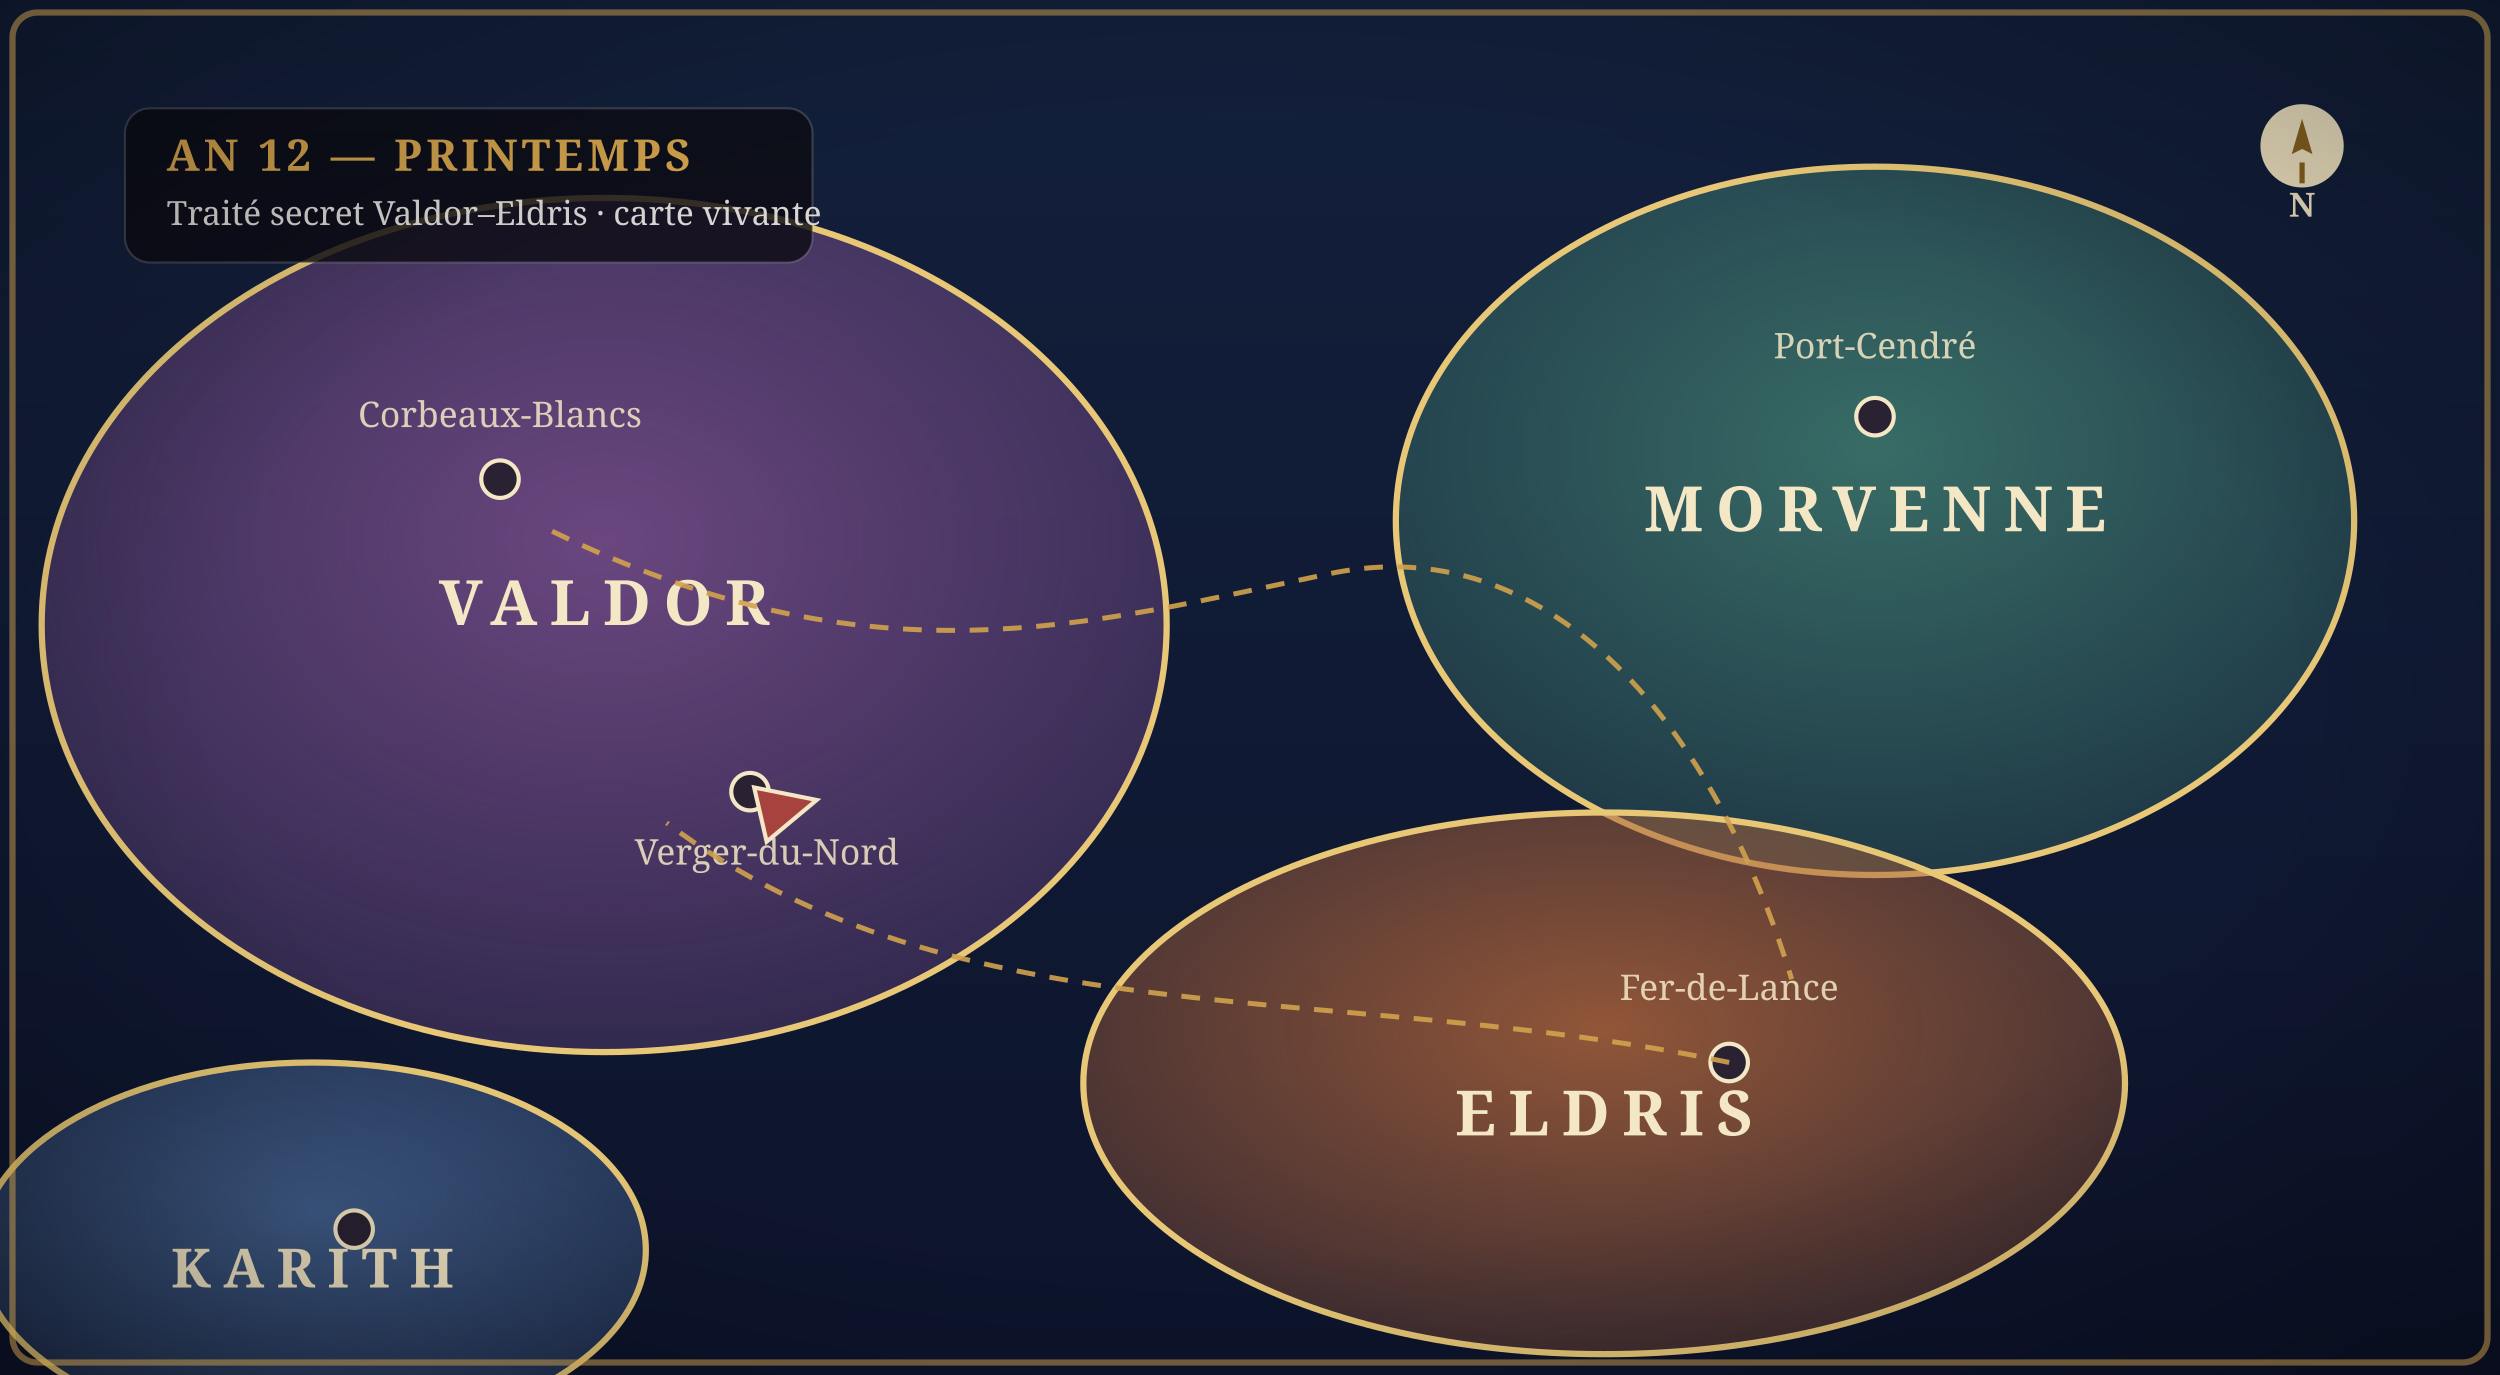
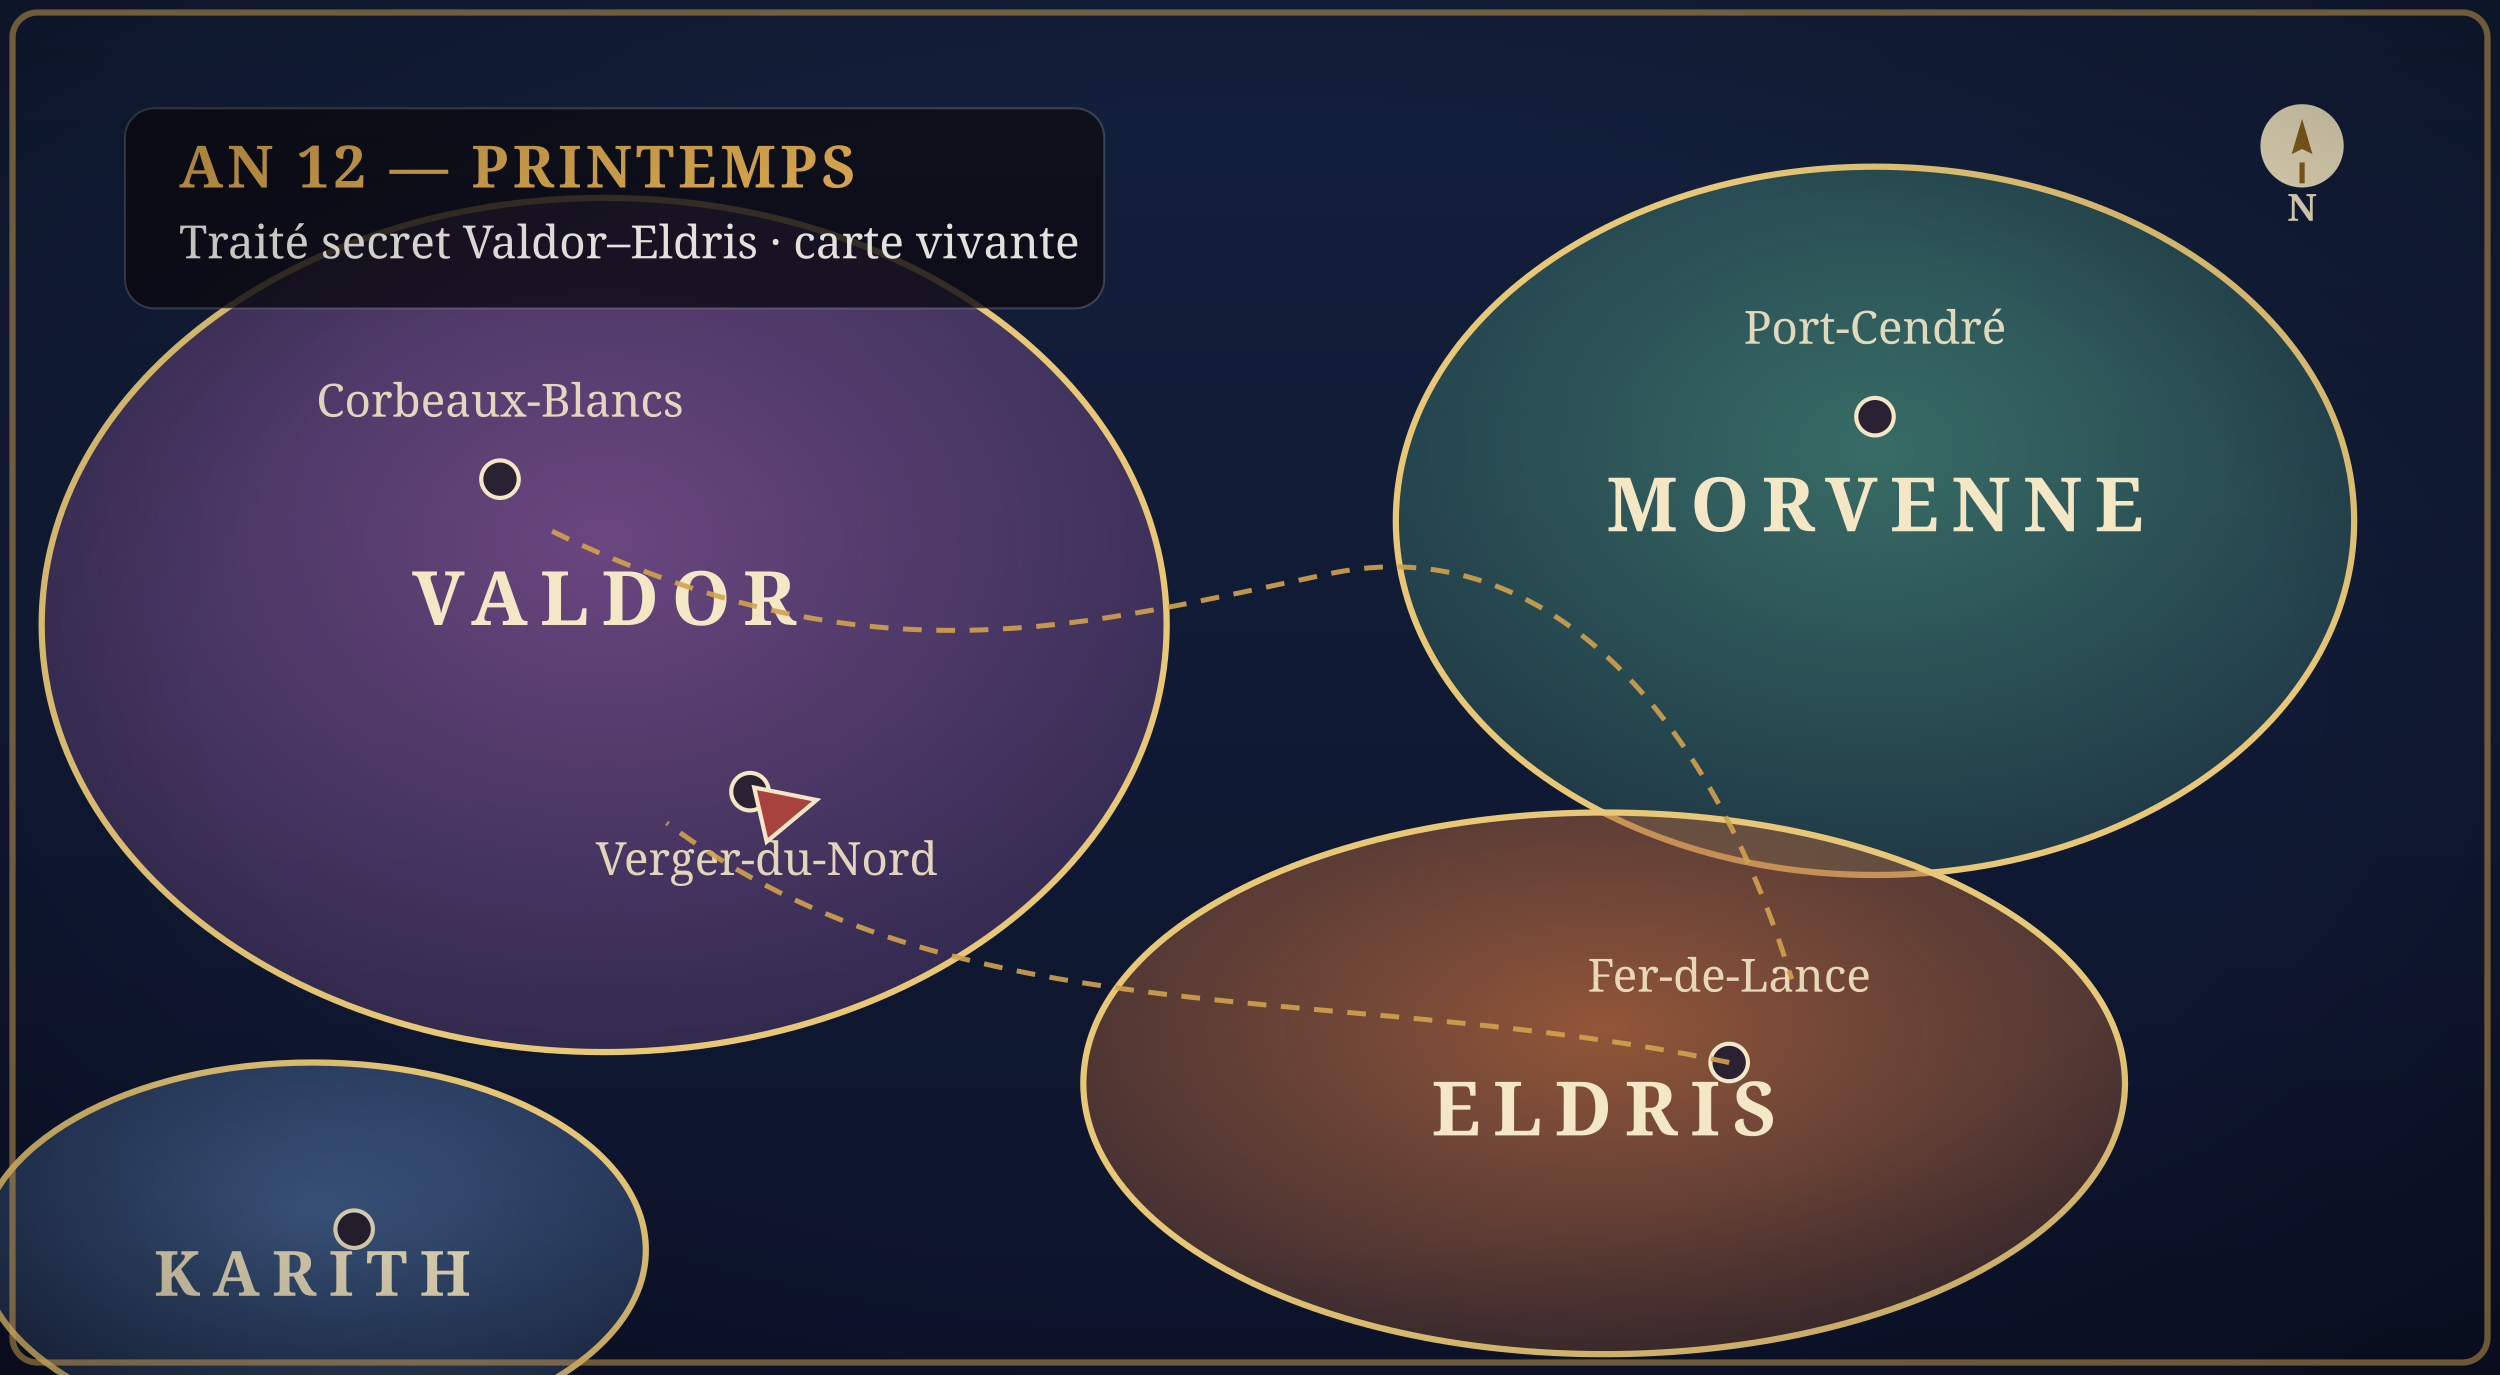
<svg xmlns="http://www.w3.org/2000/svg" width="1200" height="660" viewBox="0 0 1200 660" role="img" aria-label="Carte vivante de Forgemonde">
  <defs>
    <linearGradient id="sea2" x1="0" y1="0" x2="0" y2="1">
      <stop offset="0" stop-color="#13203c" />
      <stop offset="1" stop-color="#0d142c" />
    </linearGradient>
    <radialGradient id="v1" cx="0.5" cy="0.4" r="0.7">
      <stop offset="0" stop-color="#7a4e8c" stop-opacity="0.85" />
      <stop offset="1" stop-color="#7a4e8c" stop-opacity="0.25" />
    </radialGradient>
    <radialGradient id="v2" cx="0.5" cy="0.4" r="0.7">
      <stop offset="0" stop-color="#3f7a6e" stop-opacity="0.85" />
      <stop offset="1" stop-color="#3f7a6e" stop-opacity="0.25" />
    </radialGradient>
    <radialGradient id="v3" cx="0.5" cy="0.4" r="0.7">
      <stop offset="0" stop-color="#a8613a" stop-opacity="0.85" />
      <stop offset="1" stop-color="#a8613a" stop-opacity="0.25" />
    </radialGradient>
    <radialGradient id="v4" cx="0.5" cy="0.4" r="0.7">
      <stop offset="0" stop-color="#4a6a9a" stop-opacity="0.85" />
      <stop offset="1" stop-color="#4a6a9a" stop-opacity="0.25" />
    </radialGradient>
    <radialGradient id="vig" cx="0.5" cy="0.5" r="0.75">
      <stop offset="0.55" stop-color="#000" stop-opacity="0" />
      <stop offset="1" stop-color="#000" stop-opacity="0.4" />
    </radialGradient>
  </defs>
  <rect width="1200" height="660" fill="url(#sea2)" />
  <ellipse cx="290" cy="300" rx="270" ry="205" fill="url(#v1)" stroke="#e8c877" stroke-width="3" />
  <ellipse cx="900" cy="250" rx="230" ry="170" fill="url(#v2)" stroke="#e8c877" stroke-width="3" />
  <ellipse cx="770" cy="520" rx="250" ry="130" fill="url(#v3)" stroke="#e8c877" stroke-width="3" />
  <ellipse cx="150" cy="600" rx="160" ry="90" fill="url(#v4)" stroke="#e8c877" stroke-width="3" />
  <g stroke="#f4e7c5" stroke-width="2" fill="#f4e7c5" font-family="Georgia,serif">
    <circle cx="240" cy="230" r="9" fill="#2a2233" />
    <circle cx="360" cy="380" r="9" fill="#2a2233" />
    <circle cx="900" cy="200" r="9" fill="#2a2233" />
    <circle cx="830" cy="510" r="9" fill="#2a2233" />
    <circle cx="170" cy="590" r="9" fill="#2a2233" />
  </g>
  <g font-family="Georgia,serif" text-anchor="middle" fill="#f4e7c5">
-     <text x="290" y="300" font-size="30" font-weight="bold" letter-spacing="6">VALDOR</text>
-     <text x="900" y="255" font-size="30" font-weight="bold" letter-spacing="6">MORVENNE</text>
-     <text x="770" y="545" font-size="30" font-weight="bold" letter-spacing="6">ELDRIS</text>
-     <text x="150" y="618" font-size="26" font-weight="bold" letter-spacing="6">KARITH</text>
-     <text x="240" y="205" font-size="17" opacity="0.85">Corbeaux-Blancs</text>
-     <text x="368" y="415" font-size="17" opacity="0.85">Verger-du-Nord</text>
-     <text x="900" y="172" font-size="17" opacity="0.85">Port-Cendré</text>
-     <text x="830" y="480" font-size="17" opacity="0.85">Fer-de-Lance</text>
+     <text x="290" y="300" font-size="36" font-weight="bold" letter-spacing="6">VALDOR</text>
+     <text x="900" y="255" font-size="36" font-weight="bold" letter-spacing="6">MORVENNE</text>
+     <text x="770" y="545" font-size="36" font-weight="bold" letter-spacing="6">ELDRIS</text>
+     <text x="150" y="622" font-size="30" font-weight="bold" letter-spacing="6">KARITH</text>
+     <text x="240" y="200" font-size="22" opacity="0.9">Corbeaux-Blancs</text>
+     <text x="368" y="420" font-size="22" opacity="0.9">Verger-du-Nord</text>
+     <text x="900" y="165" font-size="22" opacity="0.9">Port-Cendré</text>
+     <text x="830" y="476" font-size="22" opacity="0.9">Fer-de-Lance</text>
  </g>
  <g stroke="#d2a24c" stroke-width="2.4" stroke-dasharray="9 7" fill="none" opacity="0.9">
    <path d="M265,255 C420,330 520,300 640,275 C740,255 820,340 860,470" />
    <path d="M830,510 C640,470 460,500 320,395" />
  </g>
  <path d="M362,378 L392,384 L368,404 Z" fill="#a8423f" stroke="#f4e7c5" stroke-width="2" />
  <g font-family="Georgia,serif">
-     <rect x="60" y="52" width="330" height="74" rx="12" fill="rgba(13,12,20,0.82)" stroke="rgba(255,255,255,0.18)" />
-     <text x="80" y="82" fill="#d2a24c" font-size="21" font-weight="bold" letter-spacing="2">AN 12 — PRINTEMPS</text>
-     <text x="80" y="108" fill="#ecebe6" font-size="16" opacity="0.9">Traité secret Valdor–Eldris · carte vivante</text>
+     <rect x="60" y="52" width="470" height="96" rx="14" fill="rgba(13,12,20,0.82)" stroke="rgba(255,255,255,0.18)" />
+     <text x="86" y="90" fill="#d2a24c" font-size="28" font-weight="bold" letter-spacing="2">AN 12 — PRINTEMPS</text>
+     <text x="86" y="124" fill="#ecebe6" font-size="22" opacity="0.95">Traité secret Valdor–Eldris · carte vivante</text>
  </g>
  <g transform="translate(1105,70)">
    <circle r="20" fill="#f4e7c5" />
    <path d="M0,-13 L5,4 L0,1.5 L-5,4 Z" fill="#8a6420" />
    <path d="M0,18 L0,8" stroke="#8a6420" stroke-width="2.5" />
-     <text y="34" text-anchor="middle" font-family="Georgia,serif" font-size="16" fill="#f4e7c5" font-weight="bold">N</text>
+     <text y="36" text-anchor="middle" font-family="Georgia,serif" font-size="18" fill="#f4e7c5" font-weight="bold">N</text>
  </g>
  <rect width="1200" height="660" fill="url(#vig)" />
  <rect x="6" y="6" width="1188" height="648" fill="none" stroke="rgba(210,162,76,0.5)" stroke-width="3" rx="12" />
</svg>
